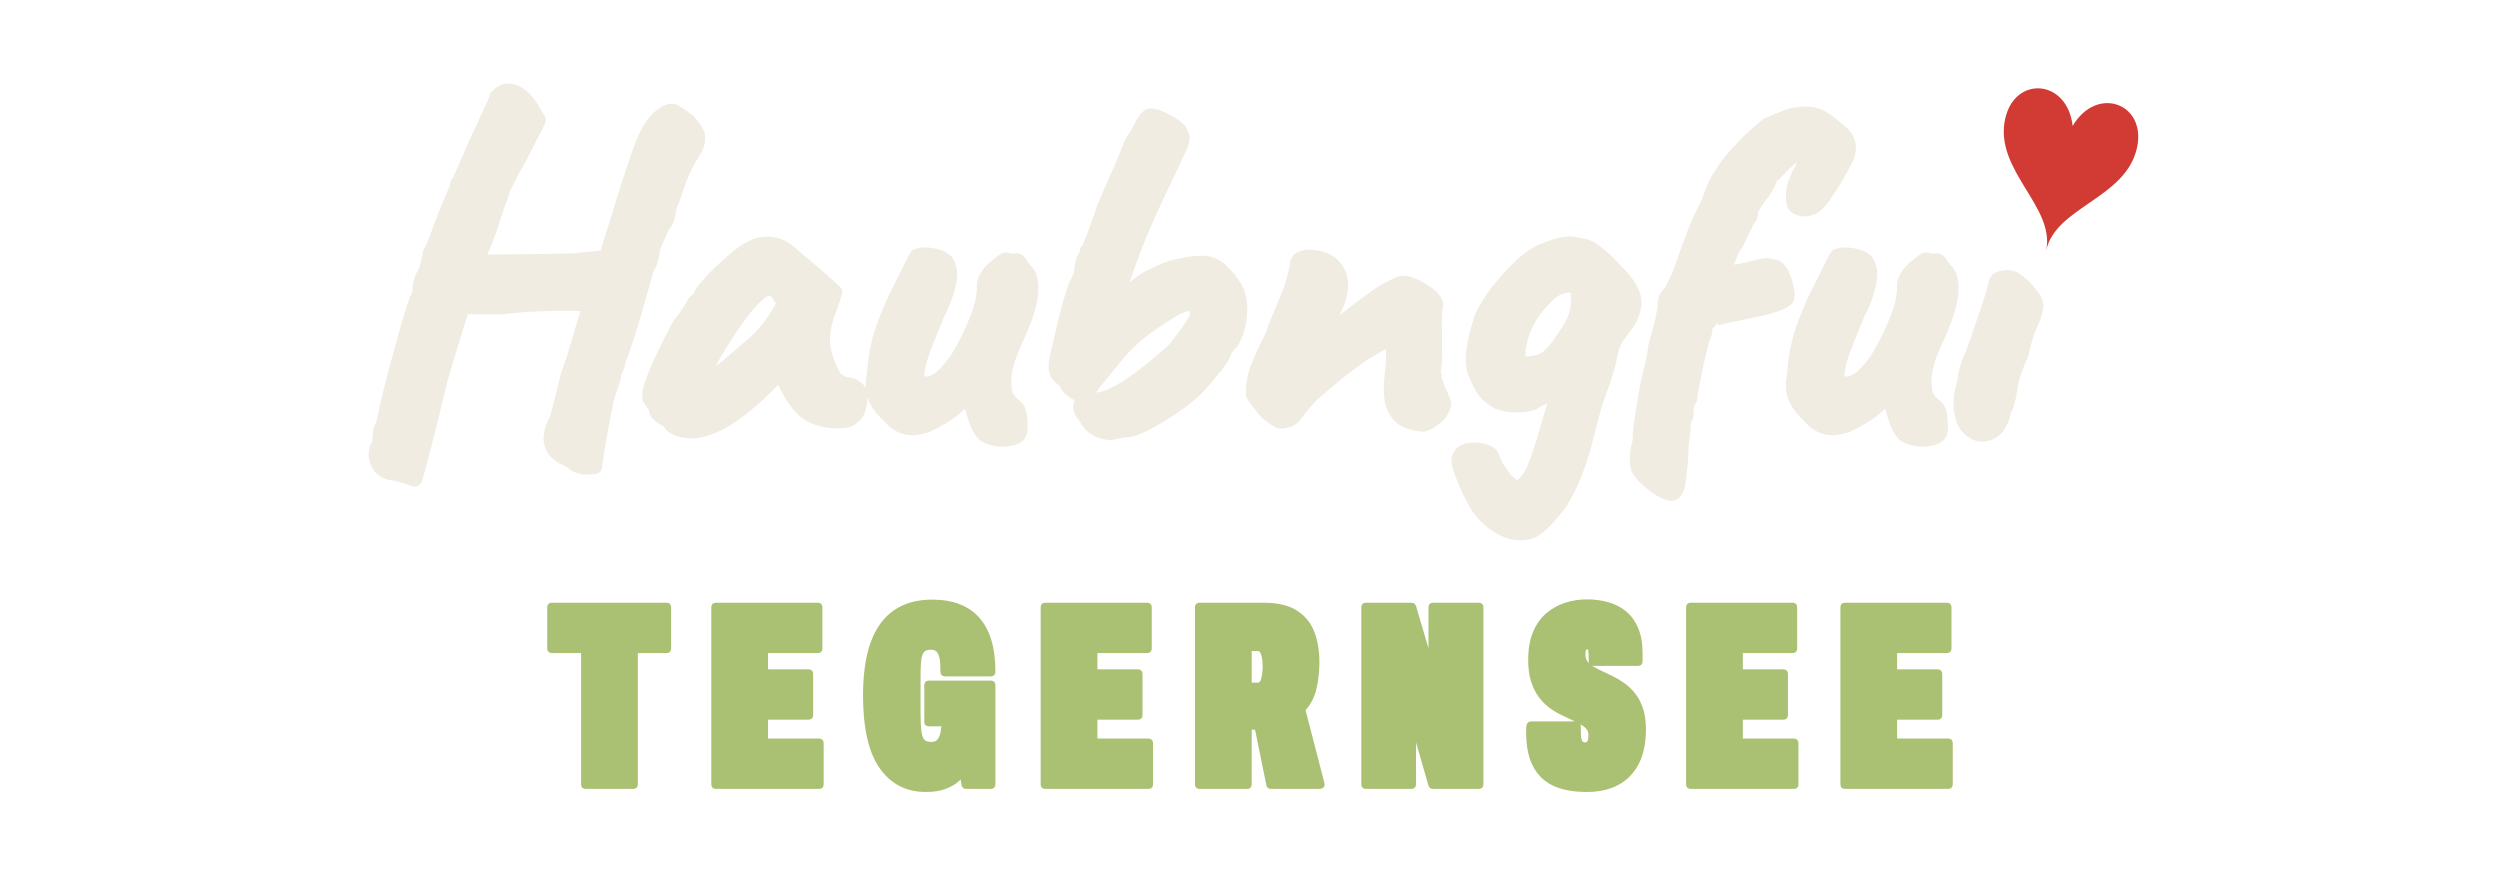
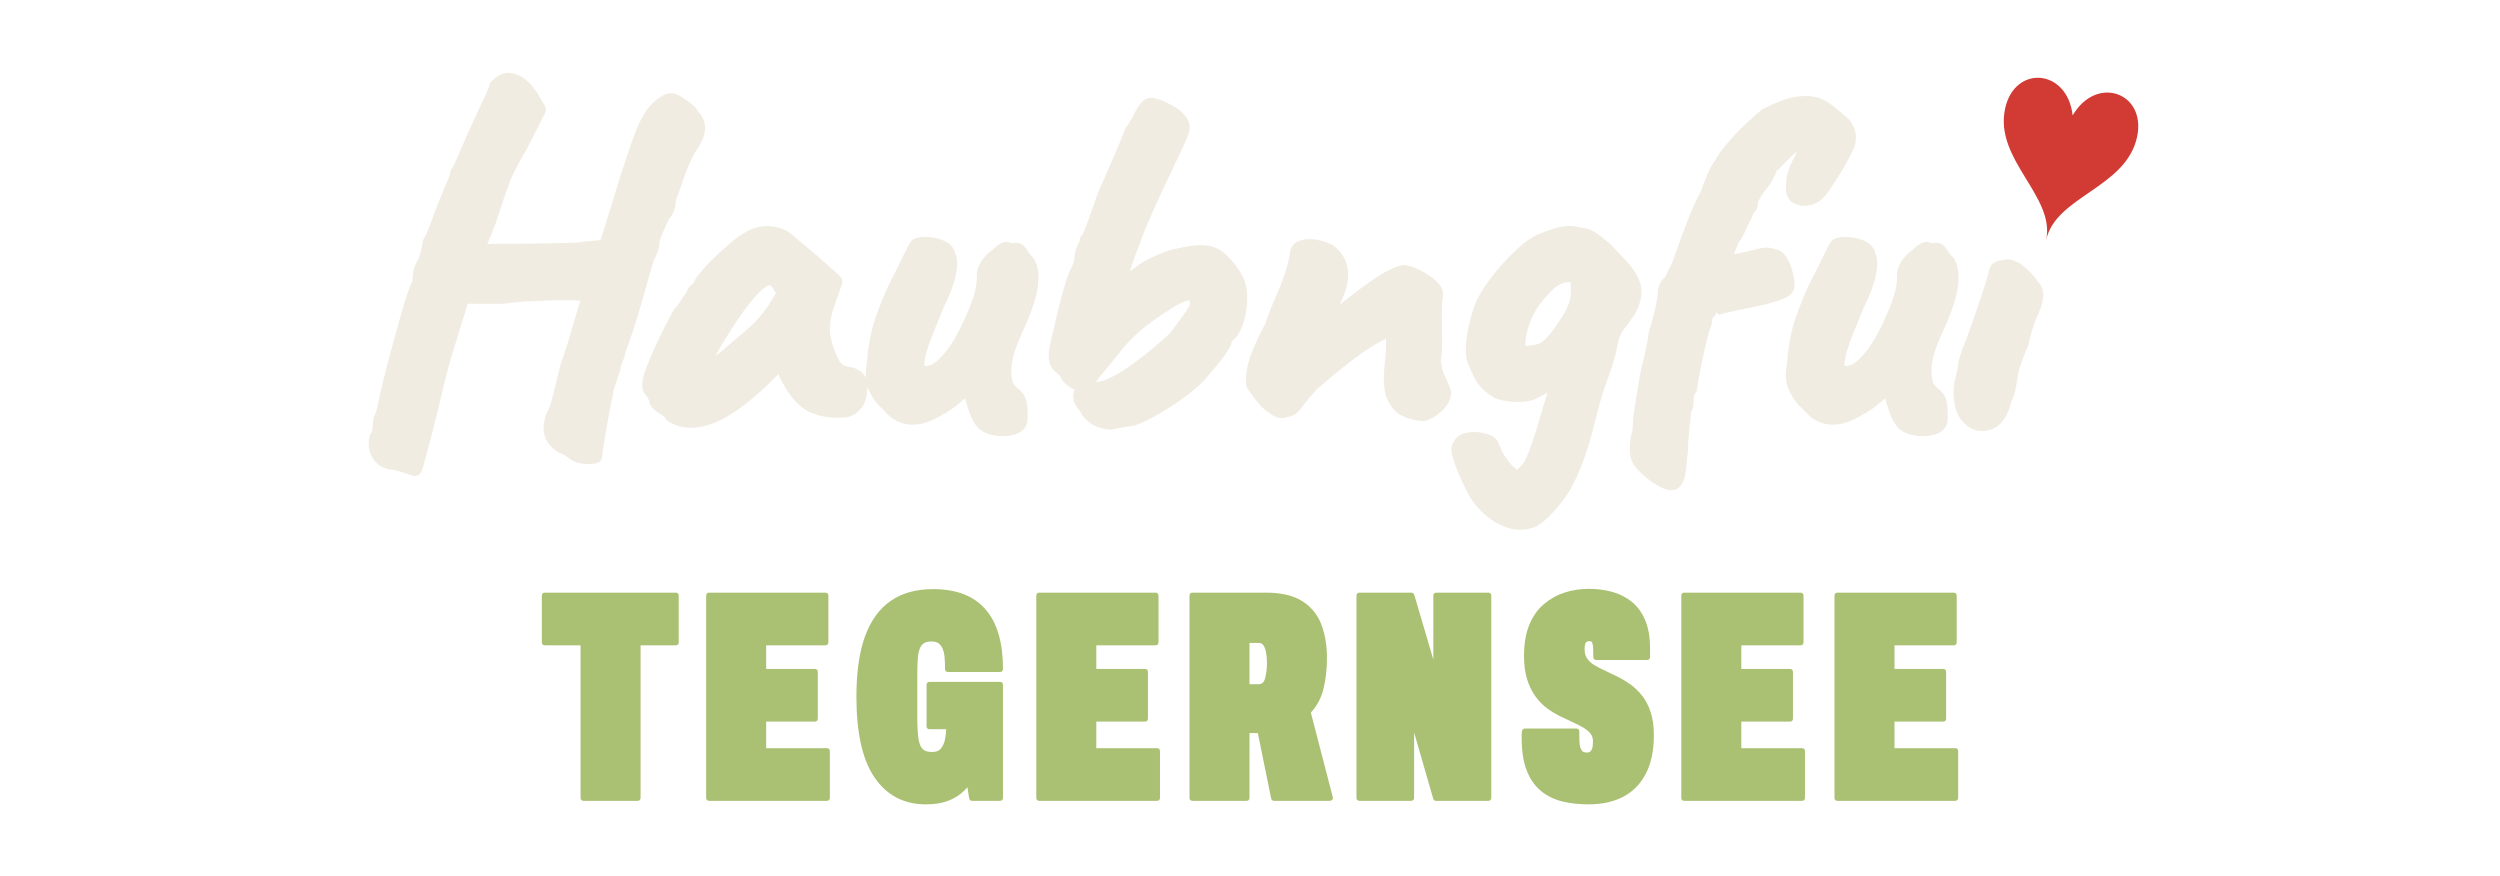
<svg xmlns="http://www.w3.org/2000/svg" width="127.0mm" height="44.45mm" viewBox="0 0 127.0 44.45" role="img" aria-label="Haubngfui · TEGERNSEE · Fisherman-Fassung (Stick, embroidery_front)">
-   <path id="schrift" fill="#f1ece2" d="M20.876 24.677 20.635 24.592Q20.411 24.514 20.151 24.446Q19.929 24.388 19.842 24.388Q19.787 24.388 19.733 24.375Q19.15 24.229 18.888 23.723Q18.641 23.246 18.778 22.695Q18.809 22.574 18.897 22.486L18.915 22.325Q18.958 22.046 18.958 21.887Q18.958 21.781 19.006 21.686Q19.083 21.53 19.096 21.486Q19.118 21.41 19.209 21.045Q19.285 20.622 19.466 19.885Q19.648 19.144 19.879 18.294Q20.108 17.447 20.326 16.673Q20.547 15.889 20.732 15.347Q20.858 14.976 20.961 14.772V14.623Q20.961 14.588 20.966 14.553L21.003 14.324Q21.051 14.019 21.27 13.674Q21.347 13.454 21.407 13.195Q21.468 12.931 21.468 12.886Q21.468 12.728 21.566 12.605Q21.619 12.538 21.775 12.133Q21.955 11.665 22.123 11.21Q22.271 10.814 22.456 10.372L22.77 9.623L22.867 9.392V9.362Q22.867 9.176 22.999 9.044Q23.034 9.01 23.374 8.209Q23.751 7.321 24.406 5.915Q24.408 5.909 24.411 5.903Q24.504 5.717 24.694 5.302Q24.784 5.106 24.826 4.991L24.846 4.97Q24.846 4.784 24.978 4.652Q25.532 4.098 26.142 4.287Q26.612 4.433 26.973 4.841Q27.281 5.189 27.43 5.503L27.657 5.866Q27.791 6.082 27.676 6.308L26.794 8.046Q26.788 8.058 26.781 8.07Q26.392 8.733 26.121 9.274Q25.988 9.539 25.924 9.69L25.891 9.724Q25.891 9.806 25.862 9.882L25.754 10.172Q25.649 10.452 25.507 10.889L25.217 11.771Q25.215 11.776 25.214 11.781Q24.975 12.454 24.752 12.933Q25.189 12.918 25.78 12.918Q26.527 12.918 27.306 12.906L28.721 12.882Q29.311 12.871 29.499 12.831Q29.524 12.826 29.549 12.824L30.507 12.732L31.091 10.874Q31.286 10.192 31.601 9.223Q31.917 8.252 32.16 7.57Q32.578 6.369 33.082 5.851Q33.649 5.269 34.129 5.269Q34.334 5.269 34.651 5.473Q34.872 5.617 35.105 5.798Q35.357 5.994 35.469 6.204Q35.839 6.586 35.821 7.086Q35.804 7.551 35.352 8.206Q34.996 8.81 34.761 9.517Q34.523 10.23 34.336 10.707Q34.325 11.025 34.233 11.255Q34.126 11.522 33.964 11.684L33.971 11.692Q33.928 11.771 33.861 11.916Q33.723 12.216 33.607 12.516L33.517 12.741Q33.517 12.976 33.425 13.281Q33.347 13.542 33.228 13.707Q33.172 13.887 33.04 14.339Q32.872 14.915 32.656 15.697Q32.436 16.491 32.191 17.237Q31.962 17.936 31.774 18.415Q31.75 18.648 31.615 18.931Q31.538 19.093 31.538 19.184Q31.538 19.257 31.515 19.327L31.274 20.05Q31.152 20.416 31.152 20.463Q31.152 20.512 31.142 20.559Q31.022 21.107 30.891 21.823Q30.76 22.541 30.676 23.089Q30.597 23.61 30.597 23.638Q30.597 24.033 30.206 24.084Q29.393 24.192 28.931 23.836Q28.673 23.638 28.473 23.565Q28.435 23.551 28.401 23.531Q27.769 23.166 27.643 22.572Q27.527 22.024 27.859 21.331Q27.869 21.308 27.883 21.287Q27.964 21.156 28.128 20.468Q28.31 19.703 28.504 18.951Q28.512 18.923 28.522 18.896Q28.66 18.552 28.823 18.016Q28.991 17.464 29.147 16.924Q29.305 16.376 29.427 15.983Q29.457 15.888 29.486 15.806Q29.068 15.774 28.448 15.785Q27.797 15.797 27.031 15.833Q26.279 15.868 25.599 15.962Q25.568 15.966 25.538 15.966H23.766Q23.742 16.038 23.71 16.136Q23.58 16.542 23.405 17.118L23.042 18.303Q22.857 18.898 22.727 19.389Q22.596 19.88 22.549 20.082Q22.453 20.516 22.295 21.172Q22.137 21.828 21.955 22.52L21.641 23.715Q21.505 24.235 21.452 24.394Q21.309 24.821 20.883 24.679Q20.879 24.678 20.876 24.677ZM33.774 21.75Q33.737 21.676 33.525 21.55Q32.979 21.226 32.979 20.873L32.922 20.782Q32.846 20.637 32.797 20.588Q32.782 20.574 32.769 20.558Q32.487 20.219 32.761 19.413Q32.963 18.822 33.359 17.979Q33.751 17.147 34.216 16.291Q34.247 16.234 34.293 16.187Q34.449 16.032 34.614 15.763Q34.758 15.53 34.864 15.392Q34.907 15.243 35.018 15.115Q35.105 15.013 35.21 14.954L35.319 14.736Q35.392 14.589 35.677 14.258Q35.94 13.951 36.323 13.586Q36.699 13.227 37.08 12.903Q37.473 12.568 37.753 12.406Q38.377 11.996 39.059 12.026Q39.751 12.057 40.252 12.464Q40.27 12.479 40.287 12.495Q40.347 12.555 40.587 12.761Q40.836 12.975 41.158 13.237Q41.492 13.509 41.742 13.734L42.633 14.529Q42.857 14.729 42.758 15.013L42.34 16.213Q42.074 17.062 42.201 17.669Q42.337 18.323 42.604 18.793Q42.614 18.811 42.622 18.829Q42.693 18.983 42.798 19.058Q42.915 19.14 43.145 19.173Q43.443 19.21 43.705 19.397Q43.894 19.532 43.983 19.734Q43.958 19.402 44.034 19.028Q44.086 18.161 44.285 17.33Q44.488 16.481 45.108 15.091Q45.113 15.08 45.118 15.07Q45.622 14.086 45.885 13.536Q46.17 12.941 46.269 12.809Q46.353 12.696 46.487 12.652Q46.973 12.49 47.631 12.654Q48.402 12.847 48.532 13.417Q48.705 13.811 48.541 14.562Q48.385 15.277 47.931 16.163Q47.598 16.971 47.302 17.731Q47.021 18.449 46.968 18.921Q46.947 19.098 46.949 19.098Q46.984 19.111 47.016 19.129Q47.059 19.152 47.291 19.072Q47.59 18.97 48.087 18.348Q48.627 17.674 49.254 16.164Q49.434 15.714 49.523 15.368Q49.604 15.054 49.628 14.666Q49.577 14.231 49.86 13.798Q50.1 13.432 50.437 13.214Q50.566 13.074 50.754 12.954Q51.079 12.744 51.364 12.884L51.542 12.873Q51.94 12.807 52.211 13.295Q52.288 13.434 52.34 13.476Q52.781 13.837 52.75 14.783Q52.723 15.591 52.135 16.971Q52.132 16.978 52.129 16.984Q51.683 17.946 51.535 18.424Q51.397 18.871 51.374 19.292Q51.375 19.666 51.434 19.912Q51.472 20.066 51.705 20.274Q52.127 20.563 52.181 21.158Q52.221 21.596 52.193 21.924Q52.191 21.955 52.184 21.985Q52.076 22.471 51.484 22.624Q51.074 22.731 50.614 22.671Q50.13 22.609 49.798 22.376Q49.765 22.354 49.738 22.326Q49.423 22.011 49.244 21.49Q49.133 21.168 49.024 20.774Q48.895 20.889 48.652 21.088Q48.285 21.39 47.913 21.579Q47.005 22.151 46.253 22.107Q45.458 22.06 44.883 21.36Q44.448 20.993 44.175 20.447Q44.107 20.311 44.062 20.165Q44.059 20.892 43.757 21.265Q43.45 21.645 43.049 21.725Q43.032 21.728 43.015 21.73Q42.111 21.84 41.286 21.537Q40.405 21.214 39.748 19.966Q39.658 19.823 39.541 19.547Q39.503 19.586 39.466 19.623Q37.692 21.422 36.386 21.976Q34.939 22.588 33.93 21.925Q33.829 21.859 33.774 21.75ZM56.358 22.359Q55.752 22.298 55.375 22.02Q55.032 21.766 54.841 21.389Q54.619 21.128 54.56 20.93Q54.488 20.691 54.542 20.475Q54.563 20.389 54.601 20.326Q54.543 20.314 54.488 20.287Q54.343 20.214 54.145 20.047Q53.938 19.872 53.842 19.619Q53.683 19.491 53.565 19.383Q53.274 19.117 53.274 18.605Q53.274 18.366 53.344 18.031Q53.406 17.733 53.527 17.269Q53.666 16.631 53.839 15.945Q54.015 15.247 54.178 14.739Q54.306 14.343 54.427 14.141L54.519 13.934Q54.577 13.804 54.577 13.61Q54.577 13.572 54.583 13.536Q54.642 13.179 54.781 12.902L54.842 12.789Q54.842 12.564 55.022 12.429L55.011 12.407Q55.073 12.282 55.161 12.05Q55.351 11.553 55.635 10.749Q55.679 10.568 55.819 10.236Q55.99 9.835 56.233 9.288Q56.473 8.748 56.725 8.16Q56.974 7.579 57.139 7.132Q57.159 7.076 57.193 7.028Q57.462 6.647 57.651 6.258Q57.929 5.685 58.252 5.546Q58.295 5.528 58.341 5.519Q58.593 5.468 59.019 5.639Q59.356 5.774 59.703 5.987Q60.107 6.235 60.283 6.518Q60.412 6.732 60.434 6.953Q60.458 7.19 60.29 7.575Q60.167 7.859 59.874 8.48L59.053 10.207Q58.385 11.639 58.017 12.59Q57.647 13.544 57.421 14.232Q57.405 14.284 57.387 14.335Q57.606 14.163 57.853 13.992Q58.08 13.824 58.439 13.651Q58.782 13.486 59.112 13.359Q59.443 13.231 59.63 13.195Q59.76 13.16 60.139 13.084Q60.605 12.991 61.06 12.991Q61.769 12.991 62.297 13.487Q62.742 13.905 63.088 14.491Q63.094 14.501 63.1 14.511Q63.427 15.136 63.342 16.052Q63.26 16.94 62.868 17.584Q62.827 17.652 62.765 17.702Q62.687 17.764 62.599 17.878L62.572 17.857Q62.572 17.889 62.567 17.921Q62.526 18.21 62.04 18.824Q61.622 19.353 61.202 19.822Q61.198 19.827 61.194 19.832Q60.729 20.322 60.066 20.794Q59.42 21.253 58.785 21.615Q58.131 21.986 57.655 22.145Q57.613 22.159 57.568 22.165Q57.384 22.188 57.031 22.246Q56.687 22.304 56.512 22.348Q56.436 22.367 56.358 22.359ZM77.996 27.301Q77.139 27.638 76.227 27.204Q75.385 26.804 74.786 25.96Q74.782 25.955 74.779 25.949Q74.668 25.784 74.464 25.387Q74.262 24.997 74.074 24.546Q73.882 24.084 73.789 23.741Q73.664 23.276 73.821 23.031Q74.024 22.583 74.583 22.503Q75.008 22.443 75.431 22.548Q75.991 22.688 76.127 23.049Q76.199 23.217 76.271 23.397Q76.324 23.531 76.404 23.646Q76.504 23.79 76.59 23.898Q76.605 23.916 76.617 23.935Q76.816 24.242 77.019 24.344L77.039 24.416Q77.356 24.171 77.511 23.85Q77.702 23.457 78.03 22.426L78.486 20.89Q78.547 20.685 78.611 20.488Q78.429 20.587 78.223 20.678Q77.932 20.908 77.293 20.948Q76.642 20.99 76.03 20.795Q75.985 20.781 75.943 20.757Q75.553 20.534 75.305 20.287Q75.049 20.03 74.883 19.699Q74.744 19.421 74.595 19.048Q74.376 18.564 74.515 17.623Q74.643 16.753 74.974 15.886Q74.981 15.869 74.989 15.852Q75.3 15.204 75.886 14.464Q76.465 13.735 77.12 13.143Q77.802 12.526 78.393 12.344Q78.629 12.235 79.112 12.102Q79.696 11.941 80.234 12.081Q80.719 12.143 81.01 12.321Q81.258 12.472 81.767 12.905Q81.781 12.917 81.794 12.93Q82.114 13.249 82.578 13.75Q83.087 14.299 83.243 14.717Q83.467 15.211 83.338 15.773Q83.221 16.285 82.925 16.674Q82.705 16.993 82.46 17.311Q82.282 17.542 82.183 17.991Q82.055 18.753 81.704 19.692Q81.375 20.573 81.188 21.32L80.801 22.82Q80.799 22.827 80.797 22.834Q80.17 24.968 79.393 25.964Q78.612 26.967 78.049 27.277Q78.023 27.291 77.996 27.301ZM85.224 25.354Q84.83 25.608 84.08 25.125Q83.52 24.765 83.14 24.331Q82.895 24.052 82.822 23.722Q82.757 23.43 82.839 22.75Q82.845 22.699 82.863 22.65Q82.936 22.448 82.945 22.275Q82.956 22.045 82.956 21.959Q82.956 21.779 83.046 21.213L83.227 20.09Q83.325 19.491 83.4 19.164Q83.412 19.09 83.44 18.979Q83.476 18.837 83.503 18.751L83.619 18.24Q83.687 17.945 83.757 17.434Q83.762 17.395 83.774 17.358Q83.961 16.774 84.089 16.202Q84.211 15.659 84.211 15.492Q84.211 14.904 84.615 14.582Q84.661 14.457 84.737 14.297Q84.853 14.055 84.949 13.882Q85.426 12.52 85.737 11.712Q86.054 10.893 86.397 10.27Q86.541 9.864 86.719 9.435Q86.911 8.971 87.127 8.685Q87.324 8.311 87.758 7.803Q88.196 7.29 88.696 6.818Q89.192 6.352 89.495 6.107Q89.535 6.075 89.581 6.053Q90.132 5.786 90.611 5.61Q91.145 5.413 91.732 5.413Q92.312 5.413 92.768 5.68Q93.157 5.908 93.89 6.566Q93.921 6.594 93.947 6.627Q94.281 7.062 94.281 7.504Q94.281 7.902 94.111 8.194Q93.931 8.599 93.59 9.17Q93.244 9.752 92.92 10.212Q92.573 10.706 92.288 10.831Q91.859 11.068 91.389 10.959Q90.727 10.806 90.727 10.086Q90.727 9.899 90.74 9.735L90.752 9.591Q90.755 9.558 90.762 9.527Q90.845 9.17 90.971 8.888Q91.089 8.627 91.196 8.439Q91.2 8.433 91.204 8.427Q91.269 8.32 91.271 8.239Q91.211 8.289 91.105 8.384Q90.911 8.559 90.693 8.78Q90.477 8.998 90.316 9.187L90.251 9.169Q90.251 9.28 90.2 9.378L90.067 9.632Q89.915 9.922 89.628 10.264Q89.479 10.477 89.374 10.667Q89.31 10.782 89.31 10.786Q89.31 10.956 89.263 11.097Q89.201 11.283 89.069 11.378L89.056 11.418Q88.961 11.688 88.759 12.044Q88.659 12.291 88.546 12.505Q88.435 12.714 88.322 12.847L88.229 13.084Q88.158 13.261 88.083 13.448Q88.213 13.43 88.363 13.398Q88.756 13.317 89.13 13.223Q89.523 13.111 89.729 13.111Q89.941 13.111 90.32 13.228Q90.376 13.245 90.426 13.276Q90.744 13.475 90.919 13.913Q91.055 14.253 91.123 14.595Q91.207 15.014 91.121 15.272L91.121 15.272Q91.01 15.588 90.297 15.823Q89.76 16 89.221 16.102Q88.779 16.199 88.236 16.307Q87.707 16.413 87.31 16.518L87.197 16.398Q87.145 16.607 86.992 16.687Q86.981 17.047 86.84 17.31Q86.796 17.465 86.705 17.835Q86.596 18.271 86.489 18.782Q86.381 19.297 86.298 19.734Q86.221 20.132 86.221 20.236Q86.221 20.401 86.115 20.527Q86.061 20.59 86.05 20.707Q86.028 20.943 86.028 21.115Q86.028 21.224 85.978 21.321Q85.911 21.45 85.898 21.535Q85.878 21.657 85.878 21.718V21.815Q85.878 21.932 85.847 22.047L85.789 22.643Q85.754 23.018 85.754 23.383Q85.754 23.407 85.751 23.431L85.677 24.125Q85.65 24.465 85.594 24.722Q85.515 25.084 85.293 25.299Q85.261 25.33 85.224 25.354ZM96.481 22.326Q96.166 22.011 95.988 21.49Q95.877 21.168 95.767 20.774Q95.638 20.889 95.396 21.088Q95.029 21.39 94.657 21.579Q93.749 22.151 92.996 22.107Q92.201 22.06 91.627 21.36Q91.192 20.993 90.919 20.447Q90.614 19.837 90.778 19.028Q90.83 18.161 91.029 17.33Q91.231 16.481 91.852 15.091Q91.857 15.08 91.862 15.07Q92.366 14.086 92.629 13.536Q92.914 12.941 93.013 12.809Q93.097 12.696 93.23 12.652Q93.717 12.49 94.375 12.654Q95.146 12.847 95.275 13.417Q95.448 13.811 95.284 14.562Q95.129 15.277 94.675 16.163Q94.342 16.971 94.045 17.731Q93.765 18.449 93.711 18.921Q93.691 19.098 93.693 19.098Q93.728 19.111 93.76 19.129Q93.802 19.152 94.035 19.072Q94.334 18.97 94.831 18.348Q95.371 17.674 95.998 16.164Q96.178 15.714 96.267 15.368Q96.348 15.054 96.372 14.666Q96.321 14.231 96.604 13.798Q96.843 13.432 97.18 13.214Q97.31 13.074 97.497 12.954Q97.823 12.744 98.108 12.884L98.286 12.873Q98.684 12.807 98.954 13.295Q99.032 13.434 99.084 13.476Q99.525 13.837 99.494 14.783Q99.467 15.591 98.879 16.971Q98.876 16.978 98.873 16.984Q98.427 17.946 98.279 18.424Q98.141 18.871 98.118 19.292Q98.119 19.666 98.178 19.912Q98.215 20.066 98.449 20.274Q98.871 20.563 98.925 21.158Q98.965 21.596 98.937 21.924Q98.935 21.955 98.928 21.985Q98.82 22.471 98.228 22.624Q97.818 22.731 97.357 22.671Q96.873 22.609 96.541 22.376Q96.509 22.354 96.481 22.326ZM72.241 21.925Q71.622 21.869 71.194 21.647Q70.693 21.388 70.414 20.675Q70.404 20.649 70.397 20.621Q70.285 20.174 70.299 19.69Q70.312 19.247 70.363 18.828Q70.408 18.457 70.408 18.195V17.74Q69.938 17.966 69.383 18.339Q68.809 18.726 68.185 19.232Q67.56 19.739 66.9 20.305Q66.403 20.848 66.171 21.18Q65.825 21.674 65.39 21.727Q65.01 21.867 64.623 21.61Q64.39 21.454 64.133 21.249Q64.102 21.224 64.076 21.194Q63.896 20.989 63.658 20.675Q63.403 20.34 63.336 20.206Q63.289 20.111 63.289 20.005Q63.289 19.576 63.357 19.22Q63.425 18.865 63.573 18.489Q63.709 18.142 63.907 17.698Q63.916 17.678 63.927 17.658Q64.014 17.505 64.091 17.341Q64.173 17.165 64.286 16.959Q64.388 16.615 64.566 16.188Q64.748 15.75 64.919 15.36Q65.174 14.757 65.312 14.319Q65.438 13.923 65.525 13.466Q65.513 13.302 65.605 13.119Q65.745 12.837 66.043 12.763Q66.062 12.758 66.081 12.755Q66.393 12.626 66.919 12.72Q67.502 12.825 67.833 13.089Q67.839 13.094 67.844 13.099Q68.515 13.674 68.484 14.591Q68.463 15.195 68.042 16.026Q68.089 15.989 68.14 15.948Q68.556 15.618 69.043 15.253Q69.53 14.888 69.828 14.688Q70.122 14.476 70.56 14.257Q71.065 14.004 71.268 14.004Q71.612 14.004 72.055 14.218Q72.445 14.407 72.783 14.663Q73.21 14.988 73.297 15.335Q73.311 15.388 73.311 15.444Q73.311 15.575 73.281 15.766Q73.262 15.888 73.262 15.975Q73.262 15.989 73.261 16.003Q73.238 16.37 73.25 16.894Q73.262 17.442 73.262 17.99Q73.262 18.481 73.188 18.897Q73.202 18.931 73.215 18.97Q73.254 19.086 73.237 19.189Q73.275 19.316 73.32 19.443Q73.373 19.592 73.461 19.777Q73.564 19.997 73.691 20.326Q73.727 20.421 73.719 20.522Q73.682 21.011 73.227 21.433Q72.813 21.816 72.383 21.915Q72.312 21.931 72.241 21.925ZM102.17 20.943Q101.89 22.125 101.12 22.365Q100.306 22.618 99.706 21.954Q99.427 21.67 99.316 21.17Q99.218 20.728 99.246 20.284Q99.271 19.894 99.369 19.639Q99.384 19.422 99.462 19.26Q99.441 19.061 99.53 18.765Q99.604 18.517 99.679 18.294Q99.685 18.274 99.693 18.256Q99.856 17.885 100.067 17.285Q100.284 16.672 100.5 16.035Q100.715 15.402 100.858 14.937Q100.974 14.561 101.009 14.436Q101.044 13.81 101.762 13.744Q102.262 13.616 102.829 14.083Q103.275 14.45 103.551 14.876Q103.862 15.22 103.784 15.729Q103.726 16.105 103.435 16.741Q103.431 16.748 103.428 16.755Q103.349 16.913 103.228 17.322Q103.103 17.741 103.059 18.003Q103.048 18.07 103.018 18.131Q102.931 18.303 102.807 18.632Q102.679 18.968 102.587 19.268Q102.581 19.286 102.575 19.303Q102.546 19.375 102.505 19.648Q102.455 19.988 102.38 20.34Q102.303 20.7 102.17 20.943ZM55.838 19.717Q55.781 19.836 55.661 19.942Q55.988 19.937 56.5 19.676Q57.126 19.357 57.889 18.768Q58.656 18.175 59.424 17.479Q60.022 16.696 60.261 16.331Q60.449 16.045 60.454 15.96Q60.458 15.886 60.401 15.783Q60.396 15.774 60.392 15.766L60.336 15.821Q60.107 15.821 59.47 16.232Q58.459 16.867 57.859 17.398Q57.265 17.923 56.761 18.587Q56.757 18.592 56.754 18.597Q56.557 18.843 56.322 19.122Q56.095 19.39 55.945 19.58L55.838 19.717ZM77.493 18.119Q77.812 18.093 78.052 18.035Q78.283 17.979 78.509 17.762Q78.786 17.496 79.168 16.911Q79.173 16.904 79.178 16.897Q79.552 16.37 79.7 15.947Q79.837 15.554 79.796 15.045L79.789 14.884Q79.738 14.852 79.589 14.875Q79.255 14.928 78.989 15.15Q78.665 15.42 78.213 16.008Q77.895 16.431 77.676 17.043Q77.467 17.67 77.496 18.013L77.493 18.119ZM39.412 15.437Q39.277 15.159 39.19 15.083Q39.124 15.025 39.1 15.025Q38.961 15.025 38.656 15.305Q38.256 15.671 37.741 16.393Q37.208 17.138 36.542 18.256Q36.435 18.438 36.346 18.615Q36.515 18.489 36.713 18.331L38.059 17.177Q38.542 16.76 39.013 16.09L39.412 15.437ZM70.423 17.732 70.435 17.669 70.413 17.709 70.423 17.732ZM86.993 16.646Q87.002 16.634 87.009 16.621L86.993 16.626Q86.993 16.636 86.993 16.646ZM70.415 17.736H70.423L70.423 17.732Q70.419 17.734 70.415 17.736Z" />
-   <g id="herz" transform="translate(104.855,8.448) rotate(12) scale(0.38096) translate(0,8.500)">
+   <path id="schrift" fill="#f1ece2" d="M20.876 24.141 20.635 24.056Q20.411 23.978 20.151 23.91Q19.929 23.852 19.842 23.852Q19.787 23.852 19.733 23.839Q19.15 23.693 18.888 23.187Q18.641 22.71 18.778 22.159Q18.809 22.038 18.897 21.95L18.915 21.789Q18.958 21.51 18.958 21.351Q18.958 21.245 19.006 21.15Q19.083 20.994 19.096 20.95Q19.118 20.874 19.209 20.509Q19.285 20.086 19.466 19.349Q19.648 18.608 19.879 17.758Q20.108 16.912 20.326 16.137Q20.547 15.353 20.732 14.811Q20.858 14.44 20.961 14.237V14.087Q20.961 14.052 20.966 14.017L21.003 13.788Q21.051 13.483 21.27 13.138Q21.347 12.918 21.407 12.659Q21.468 12.395 21.468 12.35Q21.468 12.192 21.566 12.069Q21.619 12.003 21.775 11.597Q21.955 11.13 22.123 10.674Q22.271 10.278 22.456 9.836L22.77 9.087L22.867 8.856V8.827Q22.867 8.64 22.999 8.508Q23.034 8.474 23.374 7.673Q23.751 6.785 24.406 5.379Q24.408 5.373 24.411 5.368Q24.504 5.182 24.694 4.766Q24.784 4.57 24.826 4.456L24.846 4.435Q24.846 4.248 24.978 4.116Q25.532 3.562 26.142 3.751Q26.612 3.897 26.973 4.305Q27.281 4.654 27.43 4.968L27.657 5.33Q27.791 5.546 27.676 5.773L26.794 7.51Q26.788 7.522 26.781 7.534Q26.392 8.197 26.121 8.738Q25.988 9.004 25.924 9.154L25.891 9.189Q25.891 9.27 25.862 9.347L25.754 9.636Q25.649 9.916 25.507 10.353L25.217 11.236Q25.215 11.241 25.214 11.246Q24.975 11.918 24.752 12.397Q25.189 12.383 25.78 12.383Q26.527 12.383 27.306 12.371L28.721 12.346Q29.311 12.335 29.499 12.296Q29.524 12.29 29.549 12.288L30.507 12.196L31.091 10.338Q31.286 9.656 31.601 8.688Q31.917 7.716 32.16 7.034Q32.578 5.833 33.082 5.315Q33.649 4.733 34.129 4.733Q34.334 4.733 34.651 4.938Q34.872 5.081 35.105 5.262Q35.357 5.458 35.469 5.668Q35.839 6.05 35.821 6.55Q35.804 7.015 35.352 7.67Q34.996 8.274 34.761 8.981Q34.523 9.695 34.336 10.171Q34.325 10.49 34.233 10.719Q34.126 10.986 33.964 11.148L33.971 11.156Q33.928 11.235 33.861 11.38Q33.723 11.681 33.607 11.981L33.517 12.205Q33.517 12.44 33.425 12.745Q33.347 13.007 33.228 13.171Q33.172 13.351 33.04 13.803Q32.872 14.379 32.656 15.161Q32.436 15.955 32.191 16.701Q31.962 17.4 31.774 17.879Q31.75 18.112 31.615 18.395Q31.538 18.557 31.538 18.648Q31.538 18.721 31.515 18.791L31.274 19.515Q31.152 19.88 31.152 19.927Q31.152 19.976 31.142 20.023Q31.022 20.571 30.891 21.288Q30.76 22.005 30.676 22.553Q30.597 23.074 30.597 23.102Q30.597 23.497 30.206 23.549Q29.393 23.656 28.931 23.301Q28.673 23.102 28.473 23.029Q28.435 23.015 28.401 22.995Q27.769 22.63 27.643 22.036Q27.527 21.488 27.859 20.795Q27.869 20.772 27.883 20.751Q27.964 20.62 28.128 19.932Q28.31 19.167 28.504 18.415Q28.512 18.387 28.522 18.361Q28.66 18.016 28.823 17.48Q28.991 16.928 29.147 16.388Q29.305 15.841 29.427 15.447Q29.457 15.352 29.486 15.27Q29.068 15.238 28.448 15.249Q27.797 15.261 27.031 15.297Q26.279 15.332 25.599 15.426Q25.568 15.43 25.538 15.43H23.766Q23.742 15.502 23.71 15.6Q23.58 16.006 23.405 16.583L23.042 17.767Q22.857 18.363 22.727 18.853Q22.596 19.344 22.549 19.546Q22.453 19.981 22.295 20.636Q22.137 21.292 21.955 21.985L21.641 23.179Q21.505 23.7 21.452 23.858Q21.309 24.285 20.883 24.143Q20.879 24.142 20.876 24.141ZM33.774 21.215Q33.737 21.14 33.525 21.014Q32.979 20.691 32.979 20.338L32.922 20.247Q32.846 20.101 32.797 20.053Q32.782 20.038 32.769 20.022Q32.487 19.684 32.761 18.877Q32.963 18.286 33.359 17.443Q33.751 16.611 34.216 15.755Q34.247 15.698 34.293 15.652Q34.449 15.496 34.614 15.227Q34.758 14.994 34.864 14.856Q34.907 14.708 35.018 14.579Q35.105 14.477 35.21 14.418L35.319 14.2Q35.392 14.054 35.677 13.722Q35.94 13.415 36.323 13.05Q36.699 12.691 37.08 12.367Q37.473 12.032 37.753 11.87Q38.377 11.46 39.059 11.49Q39.751 11.521 40.252 11.928Q40.27 11.943 40.287 11.959Q40.347 12.019 40.587 12.225Q40.836 12.439 41.158 12.701Q41.492 12.973 41.742 13.198L42.633 13.993Q42.857 14.193 42.758 14.477L42.34 15.677Q42.074 16.526 42.201 17.133Q42.337 17.788 42.604 18.257Q42.614 18.275 42.622 18.293Q42.693 18.448 42.798 18.522Q42.915 18.604 43.145 18.637Q43.443 18.674 43.705 18.861Q43.894 18.996 43.983 19.198Q43.958 18.866 44.034 18.492Q44.086 17.625 44.285 16.794Q44.488 15.945 45.108 14.556Q45.113 14.545 45.118 14.534Q45.622 13.55 45.885 13Q46.17 12.405 46.269 12.273Q46.353 12.16 46.487 12.116Q46.973 11.954 47.631 12.118Q48.402 12.311 48.532 12.881Q48.705 13.276 48.541 14.026Q48.385 14.741 47.931 15.627Q47.598 16.435 47.302 17.195Q47.021 17.913 46.968 18.385Q46.947 18.562 46.949 18.562Q46.984 18.575 47.016 18.593Q47.059 18.616 47.291 18.536Q47.59 18.434 48.087 17.812Q48.627 17.138 49.254 15.628Q49.434 15.178 49.523 14.832Q49.604 14.518 49.628 14.13Q49.577 13.695 49.86 13.262Q50.1 12.896 50.437 12.679Q50.566 12.538 50.754 12.418Q51.079 12.208 51.364 12.348L51.542 12.337Q51.94 12.271 52.211 12.759Q52.288 12.898 52.34 12.94Q52.781 13.301 52.75 14.247Q52.723 15.055 52.135 16.436Q52.132 16.442 52.129 16.448Q51.683 17.411 51.535 17.889Q51.397 18.335 51.374 18.756Q51.375 19.13 51.434 19.376Q51.472 19.53 51.705 19.738Q52.127 20.027 52.181 20.623Q52.221 21.06 52.193 21.389Q52.191 21.419 52.184 21.449Q52.076 21.935 51.484 22.088Q51.074 22.195 50.614 22.135Q50.13 22.073 49.798 21.84Q49.765 21.818 49.738 21.79Q49.423 21.475 49.244 20.954Q49.133 20.632 49.024 20.238Q48.895 20.353 48.652 20.553Q48.285 20.854 47.913 21.043Q47.005 21.615 46.253 21.571Q45.458 21.524 44.883 20.824Q44.448 20.457 44.175 19.911Q44.107 19.775 44.062 19.629Q44.059 20.356 43.757 20.729Q43.45 21.109 43.049 21.189Q43.032 21.193 43.015 21.195Q42.111 21.304 41.286 21.001Q40.405 20.678 39.748 19.43Q39.658 19.287 39.541 19.011Q39.503 19.05 39.466 19.087Q37.692 20.886 36.386 21.44Q34.939 22.052 33.93 21.389Q33.829 21.323 33.774 21.215ZM56.358 21.823Q55.752 21.762 55.375 21.484Q55.032 21.23 54.841 20.853Q54.619 20.592 54.56 20.395Q54.488 20.155 54.542 19.939Q54.563 19.854 54.601 19.79Q54.543 19.778 54.488 19.751Q54.343 19.678 54.145 19.511Q53.938 19.336 53.842 19.083Q53.683 18.956 53.565 18.847Q53.274 18.581 53.274 18.069Q53.274 17.83 53.344 17.495Q53.406 17.197 53.527 16.733Q53.666 16.095 53.839 15.409Q54.015 14.711 54.178 14.204Q54.306 13.807 54.427 13.605L54.519 13.398Q54.577 13.268 54.577 13.074Q54.577 13.037 54.583 13Q54.642 12.644 54.781 12.366L54.842 12.253Q54.842 12.028 55.022 11.893L55.011 11.871Q55.073 11.746 55.161 11.514Q55.351 11.017 55.635 10.213Q55.679 10.032 55.819 9.701Q55.99 9.299 56.233 8.752Q56.473 8.212 56.725 7.624Q56.974 7.043 57.139 6.596Q57.159 6.54 57.193 6.492Q57.462 6.111 57.651 5.722Q57.929 5.149 58.252 5.01Q58.295 4.992 58.341 4.983Q58.593 4.932 59.019 5.103Q59.356 5.238 59.703 5.451Q60.107 5.699 60.283 5.982Q60.412 6.196 60.434 6.417Q60.458 6.654 60.29 7.039Q60.167 7.323 59.874 7.944L59.053 9.671Q58.385 11.103 58.017 12.054Q57.647 13.008 57.421 13.697Q57.405 13.748 57.387 13.799Q57.606 13.628 57.853 13.457Q58.08 13.288 58.439 13.115Q58.782 12.95 59.112 12.823Q59.443 12.696 59.63 12.659Q59.76 12.624 60.139 12.548Q60.605 12.455 61.06 12.455Q61.769 12.455 62.297 12.951Q62.742 13.369 63.088 13.955Q63.094 13.965 63.1 13.975Q63.427 14.6 63.342 15.516Q63.26 16.404 62.868 17.048Q62.827 17.116 62.765 17.166Q62.687 17.228 62.599 17.342L62.572 17.321Q62.572 17.353 62.567 17.385Q62.526 17.674 62.04 18.288Q61.622 18.818 61.202 19.286Q61.198 19.291 61.194 19.296Q60.729 19.786 60.066 20.258Q59.42 20.717 58.785 21.079Q58.131 21.45 57.655 21.609Q57.613 21.623 57.568 21.629Q57.384 21.652 57.031 21.711Q56.687 21.768 56.512 21.812Q56.436 21.831 56.358 21.823ZM77.996 26.765Q77.139 27.102 76.227 26.668Q75.385 26.268 74.786 25.424Q74.782 25.419 74.779 25.414Q74.668 25.248 74.464 24.852Q74.262 24.461 74.074 24.01Q73.882 23.548 73.789 23.206Q73.664 22.741 73.821 22.495Q74.024 22.047 74.583 21.967Q75.008 21.907 75.431 22.013Q75.991 22.153 76.127 22.513Q76.199 22.682 76.271 22.861Q76.324 22.995 76.404 23.11Q76.504 23.254 76.59 23.363Q76.605 23.38 76.617 23.399Q76.816 23.706 77.019 23.808L77.039 23.881Q77.356 23.635 77.511 23.314Q77.702 22.921 78.03 21.89L78.486 20.354Q78.547 20.149 78.611 19.952Q78.429 20.052 78.223 20.142Q77.932 20.372 77.293 20.413Q76.642 20.454 76.03 20.26Q75.985 20.245 75.943 20.222Q75.553 19.999 75.305 19.751Q75.049 19.494 74.883 19.163Q74.744 18.885 74.595 18.512Q74.376 18.028 74.515 17.087Q74.643 16.217 74.974 15.35Q74.981 15.333 74.989 15.316Q75.3 14.668 75.886 13.928Q76.465 13.199 77.12 12.607Q77.802 11.99 78.393 11.808Q78.629 11.699 79.112 11.566Q79.696 11.406 80.234 11.545Q80.719 11.607 81.01 11.785Q81.258 11.936 81.767 12.369Q81.781 12.381 81.794 12.394Q82.114 12.713 82.578 13.214Q83.087 13.763 83.243 14.181Q83.467 14.675 83.338 15.237Q83.221 15.75 82.925 16.138Q82.705 16.457 82.46 16.775Q82.282 17.006 82.183 17.455Q82.055 18.217 81.704 19.156Q81.375 20.037 81.188 20.785L80.801 22.284Q80.799 22.291 80.797 22.299Q80.17 24.432 79.393 25.429Q78.612 26.431 78.049 26.741Q78.023 26.755 77.996 26.765ZM85.224 24.818Q84.83 25.072 84.08 24.589Q83.52 24.229 83.14 23.795Q82.895 23.516 82.822 23.186Q82.757 22.894 82.839 22.215Q82.845 22.163 82.863 22.114Q82.936 21.913 82.945 21.739Q82.956 21.509 82.956 21.424Q82.956 21.243 83.046 20.677L83.227 19.554Q83.325 18.956 83.4 18.628Q83.412 18.554 83.44 18.443Q83.476 18.301 83.503 18.215L83.619 17.704Q83.687 17.409 83.757 16.898Q83.762 16.859 83.774 16.822Q83.961 16.238 84.089 15.666Q84.211 15.123 84.211 14.956Q84.211 14.368 84.615 14.046Q84.661 13.922 84.737 13.761Q84.853 13.519 84.949 13.346Q85.426 11.984 85.737 11.176Q86.054 10.357 86.397 9.735Q86.541 9.328 86.719 8.899Q86.911 8.435 87.127 8.15Q87.324 7.776 87.758 7.268Q88.196 6.754 88.696 6.283Q89.192 5.816 89.495 5.571Q89.535 5.539 89.581 5.517Q90.132 5.251 90.611 5.074Q91.145 4.877 91.732 4.877Q92.312 4.877 92.768 5.144Q93.157 5.372 93.89 6.03Q93.921 6.058 93.947 6.091Q94.281 6.526 94.281 6.968Q94.281 7.366 94.111 7.659Q93.931 8.063 93.59 8.635Q93.244 9.216 92.92 9.677Q92.573 10.171 92.288 10.296Q91.859 10.532 91.389 10.423Q90.727 10.271 90.727 9.551Q90.727 9.363 90.74 9.199L90.752 9.055Q90.755 9.022 90.762 8.991Q90.845 8.634 90.971 8.352Q91.089 8.091 91.196 7.904Q91.2 7.897 91.204 7.891Q91.269 7.784 91.271 7.703Q91.211 7.753 91.105 7.848Q90.911 8.023 90.693 8.244Q90.477 8.462 90.316 8.651L90.251 8.634Q90.251 8.744 90.2 8.842L90.067 9.096Q89.915 9.386 89.628 9.728Q89.479 9.942 89.374 10.131Q89.31 10.246 89.31 10.25Q89.31 10.42 89.263 10.562Q89.201 10.747 89.069 10.842L89.056 10.882Q88.961 11.152 88.759 11.508Q88.659 11.755 88.546 11.969Q88.435 12.178 88.322 12.312L88.229 12.548Q88.158 12.725 88.083 12.912Q88.213 12.894 88.363 12.863Q88.756 12.781 89.13 12.687Q89.523 12.576 89.729 12.576Q89.941 12.576 90.32 12.692Q90.376 12.709 90.426 12.741Q90.744 12.939 90.919 13.377Q91.055 13.717 91.123 14.059Q91.207 14.478 91.121 14.736L91.121 14.736Q91.01 15.053 90.297 15.287Q89.76 15.464 89.221 15.566Q88.779 15.663 88.236 15.771Q87.707 15.877 87.31 15.982L87.197 15.862Q87.145 16.071 86.992 16.152Q86.981 16.511 86.84 16.774Q86.796 16.929 86.705 17.299Q86.596 17.735 86.489 18.246Q86.381 18.761 86.298 19.198Q86.221 19.596 86.221 19.701Q86.221 19.865 86.115 19.991Q86.061 20.054 86.05 20.171Q86.028 20.407 86.028 20.579Q86.028 20.688 85.978 20.785Q85.911 20.914 85.898 20.999Q85.878 21.121 85.878 21.182V21.279Q85.878 21.396 85.847 21.511L85.789 22.107Q85.754 22.482 85.754 22.847Q85.754 22.871 85.751 22.895L85.677 23.589Q85.65 23.929 85.594 24.186Q85.515 24.548 85.293 24.763Q85.261 24.794 85.224 24.818ZM96.481 21.79Q96.166 21.475 95.988 20.954Q95.877 20.632 95.767 20.238Q95.638 20.353 95.396 20.553Q95.029 20.854 94.657 21.043Q93.749 21.615 92.996 21.571Q92.201 21.524 91.627 20.824Q91.192 20.457 90.919 19.911Q90.614 19.301 90.778 18.492Q90.83 17.625 91.029 16.794Q91.231 15.945 91.852 14.556Q91.857 14.545 91.862 14.534Q92.366 13.55 92.629 13Q92.914 12.405 93.013 12.273Q93.097 12.16 93.23 12.116Q93.717 11.954 94.375 12.118Q95.146 12.311 95.275 12.881Q95.448 13.276 95.284 14.026Q95.129 14.741 94.675 15.627Q94.342 16.435 94.045 17.195Q93.765 17.913 93.711 18.385Q93.691 18.562 93.693 18.562Q93.728 18.575 93.76 18.593Q93.802 18.616 94.035 18.536Q94.334 18.434 94.831 17.812Q95.371 17.138 95.998 15.628Q96.178 15.178 96.267 14.832Q96.348 14.518 96.372 14.13Q96.321 13.695 96.604 13.262Q96.843 12.896 97.18 12.679Q97.31 12.538 97.497 12.418Q97.823 12.208 98.108 12.348L98.286 12.337Q98.684 12.271 98.954 12.759Q99.032 12.898 99.084 12.94Q99.525 13.301 99.494 14.247Q99.467 15.055 98.879 16.436Q98.876 16.442 98.873 16.448Q98.427 17.411 98.279 17.889Q98.141 18.335 98.118 18.756Q98.119 19.13 98.178 19.376Q98.215 19.53 98.449 19.738Q98.871 20.027 98.925 20.623Q98.965 21.06 98.937 21.389Q98.935 21.419 98.928 21.449Q98.82 21.935 98.228 22.088Q97.818 22.195 97.357 22.135Q96.873 22.073 96.541 21.84Q96.509 21.818 96.481 21.79ZM72.241 21.389Q71.622 21.333 71.194 21.111Q70.693 20.852 70.414 20.14Q70.404 20.113 70.397 20.085Q70.285 19.639 70.299 19.154Q70.312 18.711 70.363 18.293Q70.408 17.921 70.408 17.659V17.204Q69.938 17.43 69.383 17.803Q68.809 18.19 68.185 18.696Q67.56 19.203 66.9 19.769Q66.403 20.312 66.171 20.644Q65.825 21.138 65.39 21.191Q65.01 21.332 64.623 21.074Q64.39 20.918 64.133 20.713Q64.102 20.688 64.076 20.658Q63.896 20.453 63.658 20.139Q63.403 19.804 63.336 19.67Q63.289 19.575 63.289 19.469Q63.289 19.04 63.357 18.684Q63.425 18.329 63.573 17.953Q63.709 17.606 63.907 17.162Q63.916 17.142 63.927 17.122Q64.014 16.969 64.091 16.805Q64.173 16.629 64.286 16.423Q64.388 16.079 64.566 15.652Q64.748 15.214 64.919 14.824Q65.174 14.221 65.312 13.783Q65.438 13.387 65.525 12.931Q65.513 12.766 65.605 12.583Q65.745 12.301 66.043 12.227Q66.062 12.222 66.081 12.219Q66.393 12.09 66.919 12.184Q67.502 12.289 67.833 12.554Q67.839 12.558 67.844 12.563Q68.515 13.139 68.484 14.055Q68.463 14.659 68.042 15.49Q68.089 15.453 68.14 15.412Q68.556 15.082 69.043 14.717Q69.53 14.352 69.828 14.152Q70.122 13.94 70.56 13.721Q71.065 13.468 71.268 13.468Q71.612 13.468 72.055 13.682Q72.445 13.871 72.783 14.127Q73.21 14.452 73.297 14.799Q73.311 14.852 73.311 14.908Q73.311 15.039 73.281 15.23Q73.262 15.353 73.262 15.439Q73.262 15.453 73.261 15.467Q73.238 15.834 73.25 16.358Q73.262 16.906 73.262 17.454Q73.262 17.945 73.188 18.361Q73.202 18.396 73.215 18.434Q73.254 18.55 73.237 18.653Q73.275 18.78 73.32 18.907Q73.373 19.056 73.461 19.241Q73.564 19.461 73.691 19.79Q73.727 19.885 73.719 19.986Q73.682 20.476 73.227 20.897Q72.813 21.28 72.383 21.379Q72.312 21.396 72.241 21.389ZM102.17 20.408Q101.89 21.589 101.12 21.829Q100.306 22.082 99.706 21.419Q99.427 21.134 99.316 20.634Q99.218 20.192 99.246 19.748Q99.271 19.358 99.369 19.103Q99.384 18.886 99.462 18.724Q99.441 18.525 99.53 18.229Q99.604 17.981 99.679 17.758Q99.685 17.739 99.693 17.72Q99.856 17.349 100.067 16.749Q100.284 16.136 100.5 15.499Q100.715 14.866 100.858 14.402Q100.974 14.026 101.009 13.901Q101.044 13.275 101.762 13.208Q102.262 13.08 102.829 13.547Q103.275 13.915 103.551 14.34Q103.862 14.685 103.784 15.194Q103.726 15.569 103.435 16.205Q103.431 16.212 103.428 16.219Q103.349 16.377 103.228 16.786Q103.103 17.205 103.059 17.467Q103.048 17.534 103.018 17.595Q102.931 17.767 102.807 18.096Q102.679 18.432 102.587 18.732Q102.581 18.75 102.575 18.767Q102.546 18.839 102.505 19.112Q102.455 19.452 102.38 19.804Q102.303 20.164 102.17 20.408ZM55.838 19.181Q55.781 19.3 55.661 19.407Q55.988 19.401 56.5 19.14Q57.126 18.822 57.889 18.232Q58.656 17.639 59.424 16.943Q60.022 16.16 60.261 15.795Q60.449 15.51 60.454 15.424Q60.458 15.35 60.401 15.247Q60.396 15.239 60.392 15.23L60.336 15.285Q60.107 15.285 59.47 15.696Q58.459 16.331 57.859 16.862Q57.265 17.387 56.761 18.052Q56.757 18.056 56.754 18.061Q56.557 18.307 56.322 18.586Q56.095 18.854 55.945 19.044L55.838 19.181ZM77.493 17.583Q77.812 17.557 78.052 17.499Q78.283 17.443 78.509 17.226Q78.786 16.96 79.168 16.375Q79.173 16.368 79.178 16.361Q79.552 15.834 79.7 15.411Q79.837 15.018 79.796 14.509L79.789 14.348Q79.738 14.316 79.589 14.339Q79.255 14.392 78.989 14.614Q78.665 14.884 78.213 15.472Q77.895 15.896 77.676 16.507Q77.467 17.134 77.496 17.477L77.493 17.583ZM39.412 14.901Q39.277 14.623 39.19 14.547Q39.124 14.489 39.1 14.489Q38.961 14.489 38.656 14.769Q38.256 15.135 37.741 15.857Q37.208 16.602 36.542 17.72Q36.435 17.903 36.346 18.08Q36.515 17.954 36.713 17.795L38.059 16.642Q38.542 16.224 39.013 15.554L39.412 14.901ZM70.423 17.196 70.435 17.134 70.413 17.173 70.423 17.196ZM86.993 16.11Q87.002 16.098 87.009 16.085L86.993 16.09Q86.993 16.1 86.993 16.11ZM70.415 17.2H70.423L70.423 17.197Q70.419 17.199 70.415 17.2Z" />
+   <g id="herz" transform="translate(104.855,7.912) rotate(12) scale(0.38096) translate(0,8.500)">
    <path fill="#d23b34" d="M0,3 C0,-3 -9,-6 -9,-13 C-9,-19 -2,-20 0,-14 C2,-20 9,-19 9,-13 C9,-6 0,-3 0,3 Z" />
  </g>
-   <path id="seename" fill="#aac072" d="M69.155 39.826V30.868Q69.155 30.618 69.405 30.618H71.697Q71.884 30.618 71.937 30.797L72.567 32.935V30.868Q72.567 30.618 72.817 30.618H75.108Q75.358 30.618 75.358 30.868V39.826Q75.358 40.076 75.108 40.076H72.804Q72.616 40.076 72.563 39.895L71.934 37.713V39.826Q71.934 40.076 71.684 40.076H69.405Q69.155 40.076 69.155 39.826ZM60.704 39.826V30.868Q60.704 30.618 60.954 30.618H64.197Q65.273 30.618 65.896 31.023Q66.525 31.433 66.782 32.136Q67.025 32.803 67.025 33.615Q67.025 34.347 66.875 34.993Q66.732 35.609 66.322 36.08L67.277 39.763Q67.34 40.005 67.098 40.068Q67.067 40.076 67.035 40.076H64.574Q64.37 40.076 64.329 39.876L63.758 37.068H63.587V39.826Q63.587 40.076 63.337 40.076H60.954Q60.704 40.076 60.704 39.826ZM47.035 40.232Q45.509 40.232 44.66 38.984Q43.842 37.781 43.842 35.347Q43.842 33.701 44.228 32.638Q44.627 31.54 45.416 31Q46.202 30.461 47.347 30.461Q48.135 30.461 48.731 30.686Q49.343 30.916 49.755 31.386Q50.163 31.851 50.367 32.542Q50.566 33.214 50.566 34.11Q50.566 34.36 50.316 34.36H48.024Q47.774 34.36 47.774 34.11Q47.774 33.847 47.756 33.616Q47.739 33.414 47.676 33.261Q47.624 33.134 47.533 33.064Q47.457 33.006 47.282 33.006Q47.097 33.006 47.004 33.068Q46.914 33.128 46.864 33.256Q46.8 33.422 46.783 33.696Q46.764 34.001 46.764 34.409V36.284Q46.764 36.84 46.814 37.187Q46.854 37.471 46.967 37.589Q47.063 37.688 47.308 37.688Q47.512 37.688 47.6 37.592Q47.718 37.465 47.768 37.25Q47.807 37.082 47.82 36.899H47.204Q46.954 36.899 46.954 36.649V34.826Q46.954 34.576 47.204 34.576H50.316Q50.566 34.576 50.566 34.826V39.826Q50.566 40.076 50.316 40.076H49.092Q48.878 40.076 48.845 39.865L48.804 39.6Q48.765 39.638 48.725 39.674Q48.442 39.927 48.026 40.08Q47.613 40.232 47.035 40.232ZM80.603 40.232Q79.989 40.232 79.453 40.109Q78.891 39.979 78.457 39.639Q78.014 39.292 77.767 38.683Q77.528 38.091 77.528 37.17V37.046Q77.528 36.918 77.548 36.836Q77.595 36.646 77.791 36.646H80.009Q79.944 36.615 79.875 36.584Q79.598 36.459 79.302 36.314Q78.989 36.161 78.697 35.945Q78.392 35.72 78.154 35.388Q77.916 35.056 77.773 34.601Q77.632 34.148 77.632 33.537Q77.632 32.707 77.872 32.121Q78.116 31.524 78.553 31.152Q78.982 30.788 79.518 30.617Q80.043 30.448 80.616 30.448Q81.184 30.448 81.686 30.588Q82.205 30.732 82.597 31.051Q82.997 31.377 83.223 31.917Q83.444 32.445 83.444 33.198V33.576Q83.444 33.826 83.194 33.826H80.955Q80.909 33.826 80.871 33.818Q80.887 33.828 80.904 33.839Q81.112 33.967 81.37 34.084Q81.648 34.21 81.939 34.355Q82.243 34.507 82.532 34.714Q82.836 34.931 83.08 35.246Q83.328 35.567 83.471 36.012Q83.614 36.453 83.614 37.053Q83.614 38.089 83.254 38.794Q82.887 39.515 82.205 39.878Q81.538 40.232 80.603 40.232ZM93.492 39.826V30.868Q93.492 30.618 93.742 30.618H98.885Q99.135 30.618 99.135 30.868V32.925Q99.135 33.175 98.885 33.175H96.374V34.003H98.416Q98.666 34.003 98.666 34.253V36.31Q98.666 36.56 98.416 36.56H96.374V37.519H98.95Q99.2 37.519 99.2 37.769V39.826Q99.2 40.076 98.95 40.076H93.742Q93.492 40.076 93.492 39.826ZM52.866 39.826V30.868Q52.866 30.618 53.116 30.618H58.259Q58.509 30.618 58.509 30.868V32.925Q58.509 33.175 58.259 33.175H55.749V34.003H57.79Q58.04 34.003 58.04 34.253V36.31Q58.04 36.56 57.79 36.56H55.749V37.519H58.324Q58.574 37.519 58.574 37.769V39.826Q58.574 40.076 58.324 40.076H53.116Q52.866 40.076 52.866 39.826ZM85.653 39.826V30.868Q85.653 30.618 85.903 30.618H91.046Q91.296 30.618 91.296 30.868V32.925Q91.296 33.175 91.046 33.175H88.536V34.003H90.577Q90.827 34.003 90.827 34.253V36.31Q90.827 36.56 90.577 36.56H88.536V37.519H91.111Q91.361 37.519 91.361 37.769V39.826Q91.361 40.076 91.111 40.076H85.903Q85.653 40.076 85.653 39.826ZM36.134 39.826V30.868Q36.134 30.618 36.384 30.618H41.527Q41.777 30.618 41.777 30.868V32.925Q41.777 33.175 41.527 33.175H39.016V34.003H41.058Q41.308 34.003 41.308 34.253V36.31Q41.308 36.56 41.058 36.56H39.016V37.519H41.592Q41.842 37.519 41.842 37.769V39.826Q41.842 40.076 41.592 40.076H36.384Q36.134 40.076 36.134 39.826ZM29.519 39.826V33.175H28.05Q27.8 33.175 27.8 32.925V30.868Q27.8 30.618 28.05 30.618H33.844Q34.094 30.618 34.094 30.868V32.925Q34.094 33.175 33.844 33.175H32.402V39.826Q32.402 40.076 32.152 40.076H29.769Q29.519 40.076 29.519 39.826ZM63.587 34.68H63.884Q64.01 34.68 64.054 34.528Q64.142 34.23 64.142 33.85Q64.142 33.588 64.101 33.384Q64.066 33.21 63.994 33.111Q63.965 33.071 63.884 33.071H63.587V34.68ZM80.294 36.798Q80.306 36.841 80.306 36.896V37.17Q80.306 37.462 80.355 37.588Q80.388 37.673 80.413 37.688Q80.46 37.714 80.525 37.714Q80.568 37.714 80.589 37.706Q80.606 37.699 80.622 37.683Q80.639 37.666 80.652 37.634Q80.672 37.587 80.681 37.516Q80.692 37.428 80.692 37.326Q80.692 37.164 80.613 37.062Q80.512 36.93 80.337 36.824Q80.316 36.811 80.294 36.798ZM80.725 33.698Q80.705 33.647 80.705 33.576V33.42Q80.705 33.215 80.687 33.081Q80.677 33.003 80.659 32.981L80.629 32.993Q80.59 32.993 80.581 33Q80.567 33.011 80.56 33.041Q80.541 33.123 80.541 33.251Q80.541 33.448 80.629 33.581Q80.671 33.643 80.725 33.698Z" />
+   <path id="seename" fill="#aac072" d="M68.908 40.523V30.266Q68.908 30.106 69.068 30.106H71.692Q71.811 30.106 71.845 30.221L72.754 33.307Q72.783 33.411 72.814 33.513V30.266Q72.814 30.106 72.974 30.106H75.597Q75.757 30.106 75.757 30.266V40.523Q75.757 40.683 75.597 40.683H72.959Q72.838 40.683 72.805 40.567L71.911 37.466Q71.872 37.339 71.837 37.208V40.523Q71.837 40.683 71.677 40.683H69.068Q68.908 40.683 68.908 40.523ZM60.426 40.523V30.266Q60.426 30.106 60.586 30.106H64.298Q65.493 30.106 66.174 30.55Q66.859 30.996 67.139 31.762Q67.409 32.504 67.409 33.412Q67.409 34.235 67.241 34.961Q67.077 35.668 66.591 36.2L67.702 40.482Q67.742 40.637 67.588 40.677Q67.568 40.683 67.547 40.683H64.73Q64.599 40.683 64.573 40.555L63.898 37.239H63.474V40.523Q63.474 40.683 63.314 40.683H60.586Q60.426 40.683 60.426 40.523ZM47.035 40.861Q45.355 40.861 44.42 39.487Q43.506 38.142 43.506 35.394Q43.506 33.533 43.94 32.336Q44.383 31.117 45.252 30.522Q46.121 29.927 47.393 29.927Q48.271 29.927 48.932 30.176Q49.603 30.429 50.055 30.943Q50.503 31.454 50.729 32.219Q50.951 32.971 50.951 33.978Q50.951 34.138 50.791 34.138H48.168Q48.008 34.138 48.008 33.978Q48.008 33.672 47.986 33.402Q47.966 33.152 47.886 32.959Q47.813 32.782 47.682 32.681Q47.562 32.588 47.318 32.588Q47.068 32.588 46.93 32.68Q46.793 32.771 46.722 32.955Q46.641 33.163 46.621 33.496Q46.599 33.849 46.599 34.321V36.468Q46.599 37.112 46.657 37.519Q46.709 37.885 46.867 38.049Q47.013 38.201 47.348 38.201Q47.636 38.201 47.775 38.051Q47.932 37.881 47.997 37.602Q48.058 37.338 48.066 37.045H47.229Q47.069 37.045 47.069 36.885V34.798Q47.069 34.638 47.229 34.638H50.791Q50.951 34.638 50.951 34.798V40.523Q50.951 40.683 50.791 40.683H49.39Q49.253 40.683 49.232 40.547L49.145 39.987Q49.027 40.128 48.886 40.254Q48.58 40.528 48.126 40.695Q47.675 40.861 47.035 40.861ZM80.696 40.861Q80.007 40.861 79.407 40.723Q78.791 40.581 78.316 40.209Q77.835 39.832 77.566 39.166Q77.301 38.511 77.301 37.482V37.34Q77.301 37.208 77.32 37.13Q77.351 37.008 77.476 37.008H80.07Q80.23 37.008 80.23 37.168V37.482Q80.23 37.839 80.293 38.005Q80.347 38.145 80.416 38.184Q80.499 38.231 80.606 38.231Q80.68 38.231 80.726 38.212Q80.77 38.195 80.806 38.158Q80.843 38.121 80.868 38.061Q80.897 37.992 80.91 37.894Q80.923 37.785 80.923 37.66Q80.923 37.432 80.807 37.281Q80.677 37.111 80.456 36.977Q80.218 36.833 79.914 36.696Q79.599 36.553 79.261 36.388Q78.913 36.218 78.588 35.978Q78.255 35.732 77.994 35.368Q77.733 35.005 77.576 34.503Q77.42 34.003 77.42 33.322Q77.42 32.396 77.685 31.749Q77.954 31.094 78.43 30.689Q78.902 30.288 79.492 30.099Q80.074 29.913 80.711 29.913Q81.344 29.913 81.901 30.067Q82.47 30.225 82.899 30.575Q83.332 30.928 83.579 31.516Q83.822 32.098 83.822 32.935V33.367Q83.822 33.527 83.662 33.527H81.098Q80.938 33.527 80.938 33.367V33.188Q80.938 32.945 80.917 32.784Q80.901 32.659 80.856 32.605Q80.829 32.573 80.725 32.573Q80.634 32.573 80.589 32.61Q80.541 32.651 80.523 32.725Q80.498 32.834 80.498 32.994Q80.498 33.259 80.62 33.442Q80.75 33.637 80.974 33.775Q81.218 33.926 81.522 34.064Q81.838 34.206 82.169 34.372Q82.508 34.541 82.831 34.772Q83.163 35.01 83.431 35.356Q83.702 35.706 83.859 36.195Q84.016 36.681 84.016 37.347Q84.016 38.504 83.618 39.283Q83.215 40.074 82.47 40.47Q81.734 40.861 80.696 40.861ZM93.192 40.523V30.266Q93.192 30.106 93.352 30.106H99.24Q99.4 30.106 99.4 30.266V32.622Q99.4 32.782 99.24 32.782H96.24V33.982H98.704Q98.864 33.982 98.864 34.142V36.498Q98.864 36.658 98.704 36.658H96.24V38.007H99.315Q99.475 38.007 99.475 38.167V40.523Q99.475 40.683 99.315 40.683H93.352Q93.192 40.683 93.192 40.523ZM85.41 40.523V30.266Q85.41 30.106 85.57 30.106H91.459Q91.619 30.106 91.619 30.266V32.622Q91.619 32.782 91.459 32.782H88.458V33.982H90.922Q91.082 33.982 91.082 34.142V36.498Q91.082 36.658 90.922 36.658H88.458V38.007H91.533Q91.693 38.007 91.693 38.167V40.523Q91.693 40.683 91.533 40.683H85.57Q85.41 40.683 85.41 40.523ZM35.873 40.523V30.266Q35.873 30.106 36.033 30.106H41.922Q42.082 30.106 42.082 30.266V32.622Q42.082 32.782 41.922 32.782H38.921V33.982H41.385Q41.545 33.982 41.545 34.142V36.498Q41.545 36.658 41.385 36.658H38.921V38.007H41.996Q42.156 38.007 42.156 38.167V40.523Q42.156 40.683 41.996 40.683H36.033Q35.873 40.683 35.873 40.523ZM52.644 40.523V30.266Q52.644 30.106 52.804 30.106H58.692Q58.852 30.106 58.852 30.266V32.622Q58.852 32.782 58.692 32.782H55.692V33.982H58.156Q58.316 33.982 58.316 34.142V36.498Q58.316 36.658 58.156 36.658H55.692V38.007H58.767Q58.927 38.007 58.927 38.167V40.523Q58.927 40.683 58.767 40.683H52.804Q52.644 40.683 52.644 40.523ZM29.493 40.523V32.782H27.685Q27.525 32.782 27.525 32.622V30.266Q27.525 30.106 27.685 30.106H34.319Q34.479 30.106 34.479 30.266V32.622Q34.479 32.782 34.319 32.782H32.541V40.523Q32.541 40.683 32.381 40.683H29.653Q29.493 40.683 29.493 40.523ZM63.474 34.757H63.94Q64.178 34.757 64.256 34.492Q64.361 34.134 64.361 33.68Q64.361 33.368 64.312 33.123Q64.267 32.896 64.168 32.761Q64.097 32.662 63.94 32.662H63.474V34.757Z" />
</svg>
